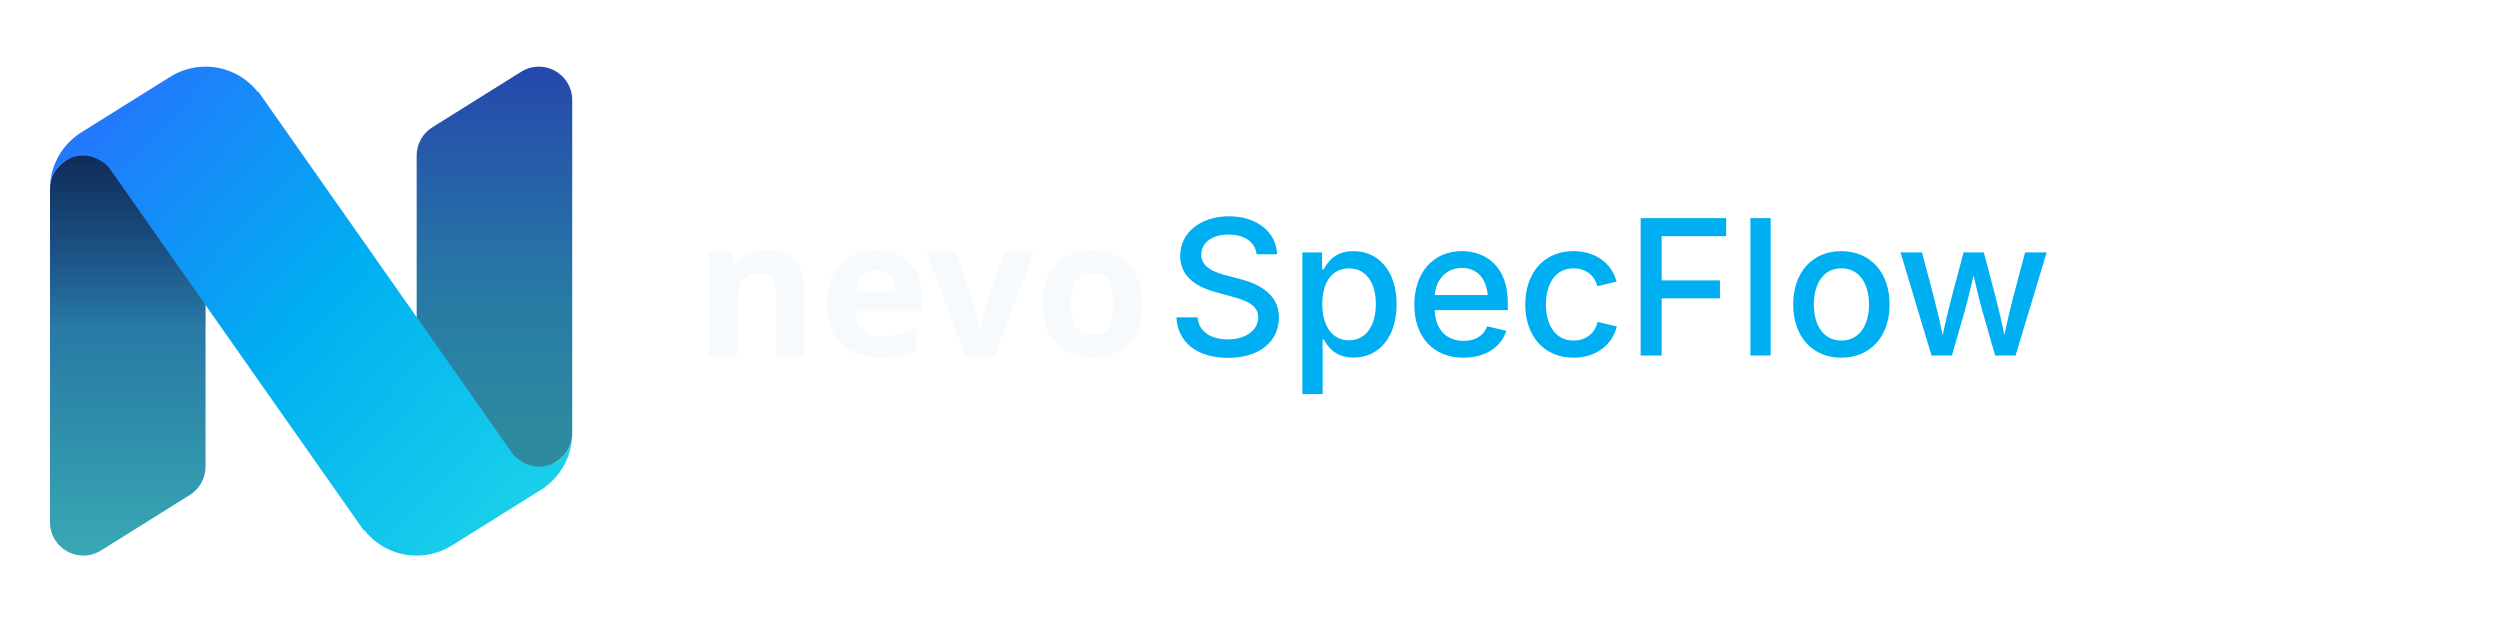
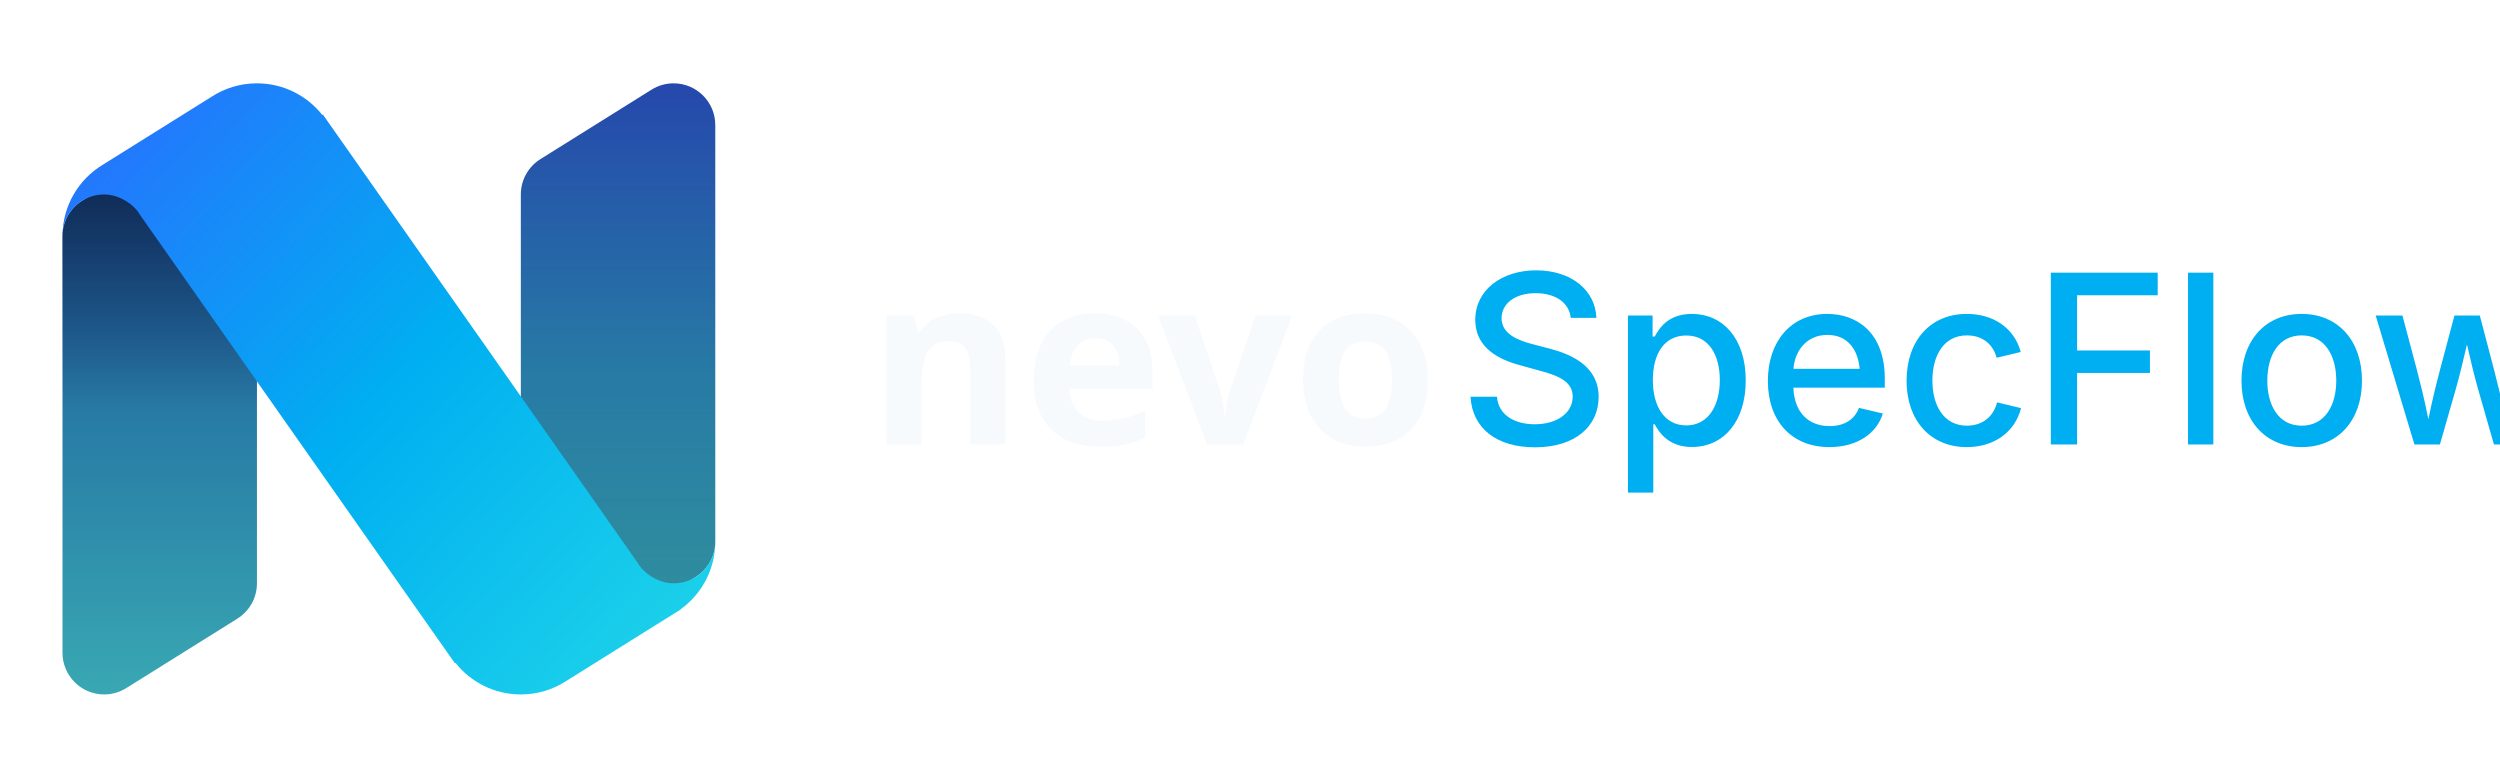
- <svg xmlns="http://www.w3.org/2000/svg" width="900" height="224" viewBox="0 0 900 224" role="img" aria-labelledby="title">
+ <svg xmlns="http://www.w3.org/2000/svg" width="720" height="224" viewBox="0 0 720 224" role="img" aria-labelledby="title">
  <defs>
    <linearGradient id="dark-back-left" x1="28" x2="28" y1="12" y2="176" gradientUnits="userSpaceOnUse">
      <stop stop-color="#2548ac" />
      <stop offset=".5" stop-color="#277aa5" />
      <stop offset="1" stop-color="#39a8b3" />
    </linearGradient>
    <linearGradient id="dark-back-right" x1="160" x2="160" y1="0" y2="164" gradientUnits="userSpaceOnUse">
      <stop stop-color="#2548ac" />
      <stop offset=".503" stop-color="#277aa5" />
      <stop offset="1" stop-color="#39a8b3" />
    </linearGradient>
    <linearGradient id="dark-shadow-left" x1="28" x2="28" y1="12" y2="176" gradientUnits="userSpaceOnUse">
      <stop stop-color="#011322" />
      <stop offset=".5" stop-color="#011322" stop-opacity="0" />
      <stop offset="1" stop-color="#011322" stop-opacity="0" />
    </linearGradient>
    <linearGradient id="dark-shadow-right" x1="160" x2="160" y1="0" y2="164" gradientUnits="userSpaceOnUse">
      <stop stop-color="#011322" stop-opacity="0" />
      <stop offset=".5" stop-color="#011322" stop-opacity="0" />
      <stop offset="1" stop-color="#011322" />
    </linearGradient>
    <linearGradient id="dark-ribbon" x1="188" x2="0" y1="176" y2="0" gradientUnits="userSpaceOnUse">
      <stop stop-color="#21d7e8" />
      <stop offset=".497" stop-color="#00aff1" />
      <stop offset="1" stop-color="#2b6bff" />
    </linearGradient>
  </defs>
  <g transform="translate(18 24)">
    <path d="M44 12C50.627 12 56 17.373 56 24V144C56 148.291 53.746 152.052 50.359 154.174L50.36 154.176L50.27 154.231C50.249 154.245 50.227 154.259 50.205 154.272L18.36 174.176L18.359 174.174C16.515 175.329 14.337 176 12 176C5.373 176 0 170.627 0 164V44C0 39.709 2.253 35.947 5.64 33.825L5.729 33.769C5.751 33.755 5.772 33.74 5.794 33.727L37.64 13.824C39.484 12.669 41.663 12 44 12Z" fill="url(#dark-back-left)" />
    <path d="M44 12C50.627 12 56 17.373 56 24V144C56 148.291 53.746 152.052 50.359 154.174L50.36 154.176L50.27 154.231C50.249 154.245 50.227 154.259 50.205 154.272L18.36 174.176L18.359 174.174C16.515 175.329 14.337 176 12 176C5.373 176 0 170.627 0 164V44C0 39.709 2.253 35.947 5.64 33.825L5.729 33.769C5.751 33.755 5.772 33.74 5.794 33.727L37.64 13.824C39.484 12.669 41.663 12 44 12Z" fill="url(#dark-shadow-left)" fill-opacity=".8" />
    <path d="M176 0C182.627 0 188 5.373 188 12V132C188 136.291 185.746 140.052 182.359 142.174L182.36 142.176L182.271 142.231C182.249 142.245 182.227 142.259 182.205 142.272L150.36 162.176L150.359 162.174C148.515 163.329 146.337 164 144 164C137.373 164 132 158.627 132 152V32C132 27.709 134.253 23.947 137.64 21.825L137.729 21.769C137.751 21.755 137.772 21.74 137.794 21.727L169.64 1.824C171.484 0.669 173.663 0 176 0Z" fill="url(#dark-back-right)" />
    <path d="M176 0C182.627 0 188 5.373 188 12V132C188 136.291 185.746 140.052 182.359 142.174L182.36 142.176L182.271 142.231C182.249 142.245 182.227 142.259 182.205 142.272L150.36 162.176L150.359 162.174C148.515 163.329 146.337 164 144 164C137.373 164 132 158.627 132 152V32C132 27.709 134.253 23.947 137.64 21.825L137.729 21.769C137.751 21.755 137.772 21.74 137.794 21.727L169.64 1.824C171.484 0.669 173.663 0 176 0Z" fill="url(#dark-shadow-right)" fill-opacity=".16" />
    <path d="M55.996 0C63.618 0 70.409 3.554 74.806 9.095L74.996 9L148.362 113.468L148.45 113.718C148.468 113.702 148.487 113.686 148.505 113.671L165.668 138.109C165.988 138.649 166.348 139.162 166.746 139.644C168.944 142.11 172.433 144 175.996 144C182.52 144 187.828 138.794 187.992 132.31C187.893 140.169 184.015 147.116 178.094 151.422C178.302 151.393 177.868 151.662 176.438 152.524C176.405 152.545 176.371 152.566 176.337 152.587L144.997 172.175C141.25 174.594 136.788 176 131.996 176C124.373 176 117.582 172.445 113.186 166.904L112.996 167L39.628 62.53L39.573 62.253C39.544 62.278 39.516 62.304 39.486 62.329L22.323 37.891C22.003 37.35 21.643 36.837 21.245 36.355C19.047 33.89 15.559 32 11.996 32C5.472 32 0.164 37.206 0 43.69C0.108 35.125 4.703 27.641 11.543 23.48C11.568 23.465 11.592 23.449 11.618 23.434L42.994 3.824C46.741 1.405 51.204 5.1442e-05 55.996 0Z" fill="url(#dark-ribbon)" />
  </g>
  <g transform="translate(250 0)">
    <text x="0" y="128" fill="#f7fafc" font-family="Arial Rounded MT Bold, ui-rounded, Trebuchet MS, sans-serif" font-size="68" font-weight="900">nevo</text>
    <text x="170" y="128" fill="#00aff1" font-family="Segoe UI Variable Display, Aptos Display, Inter, sans-serif" font-size="68" font-weight="500">SpecFlow</text>
  </g>
</svg>
